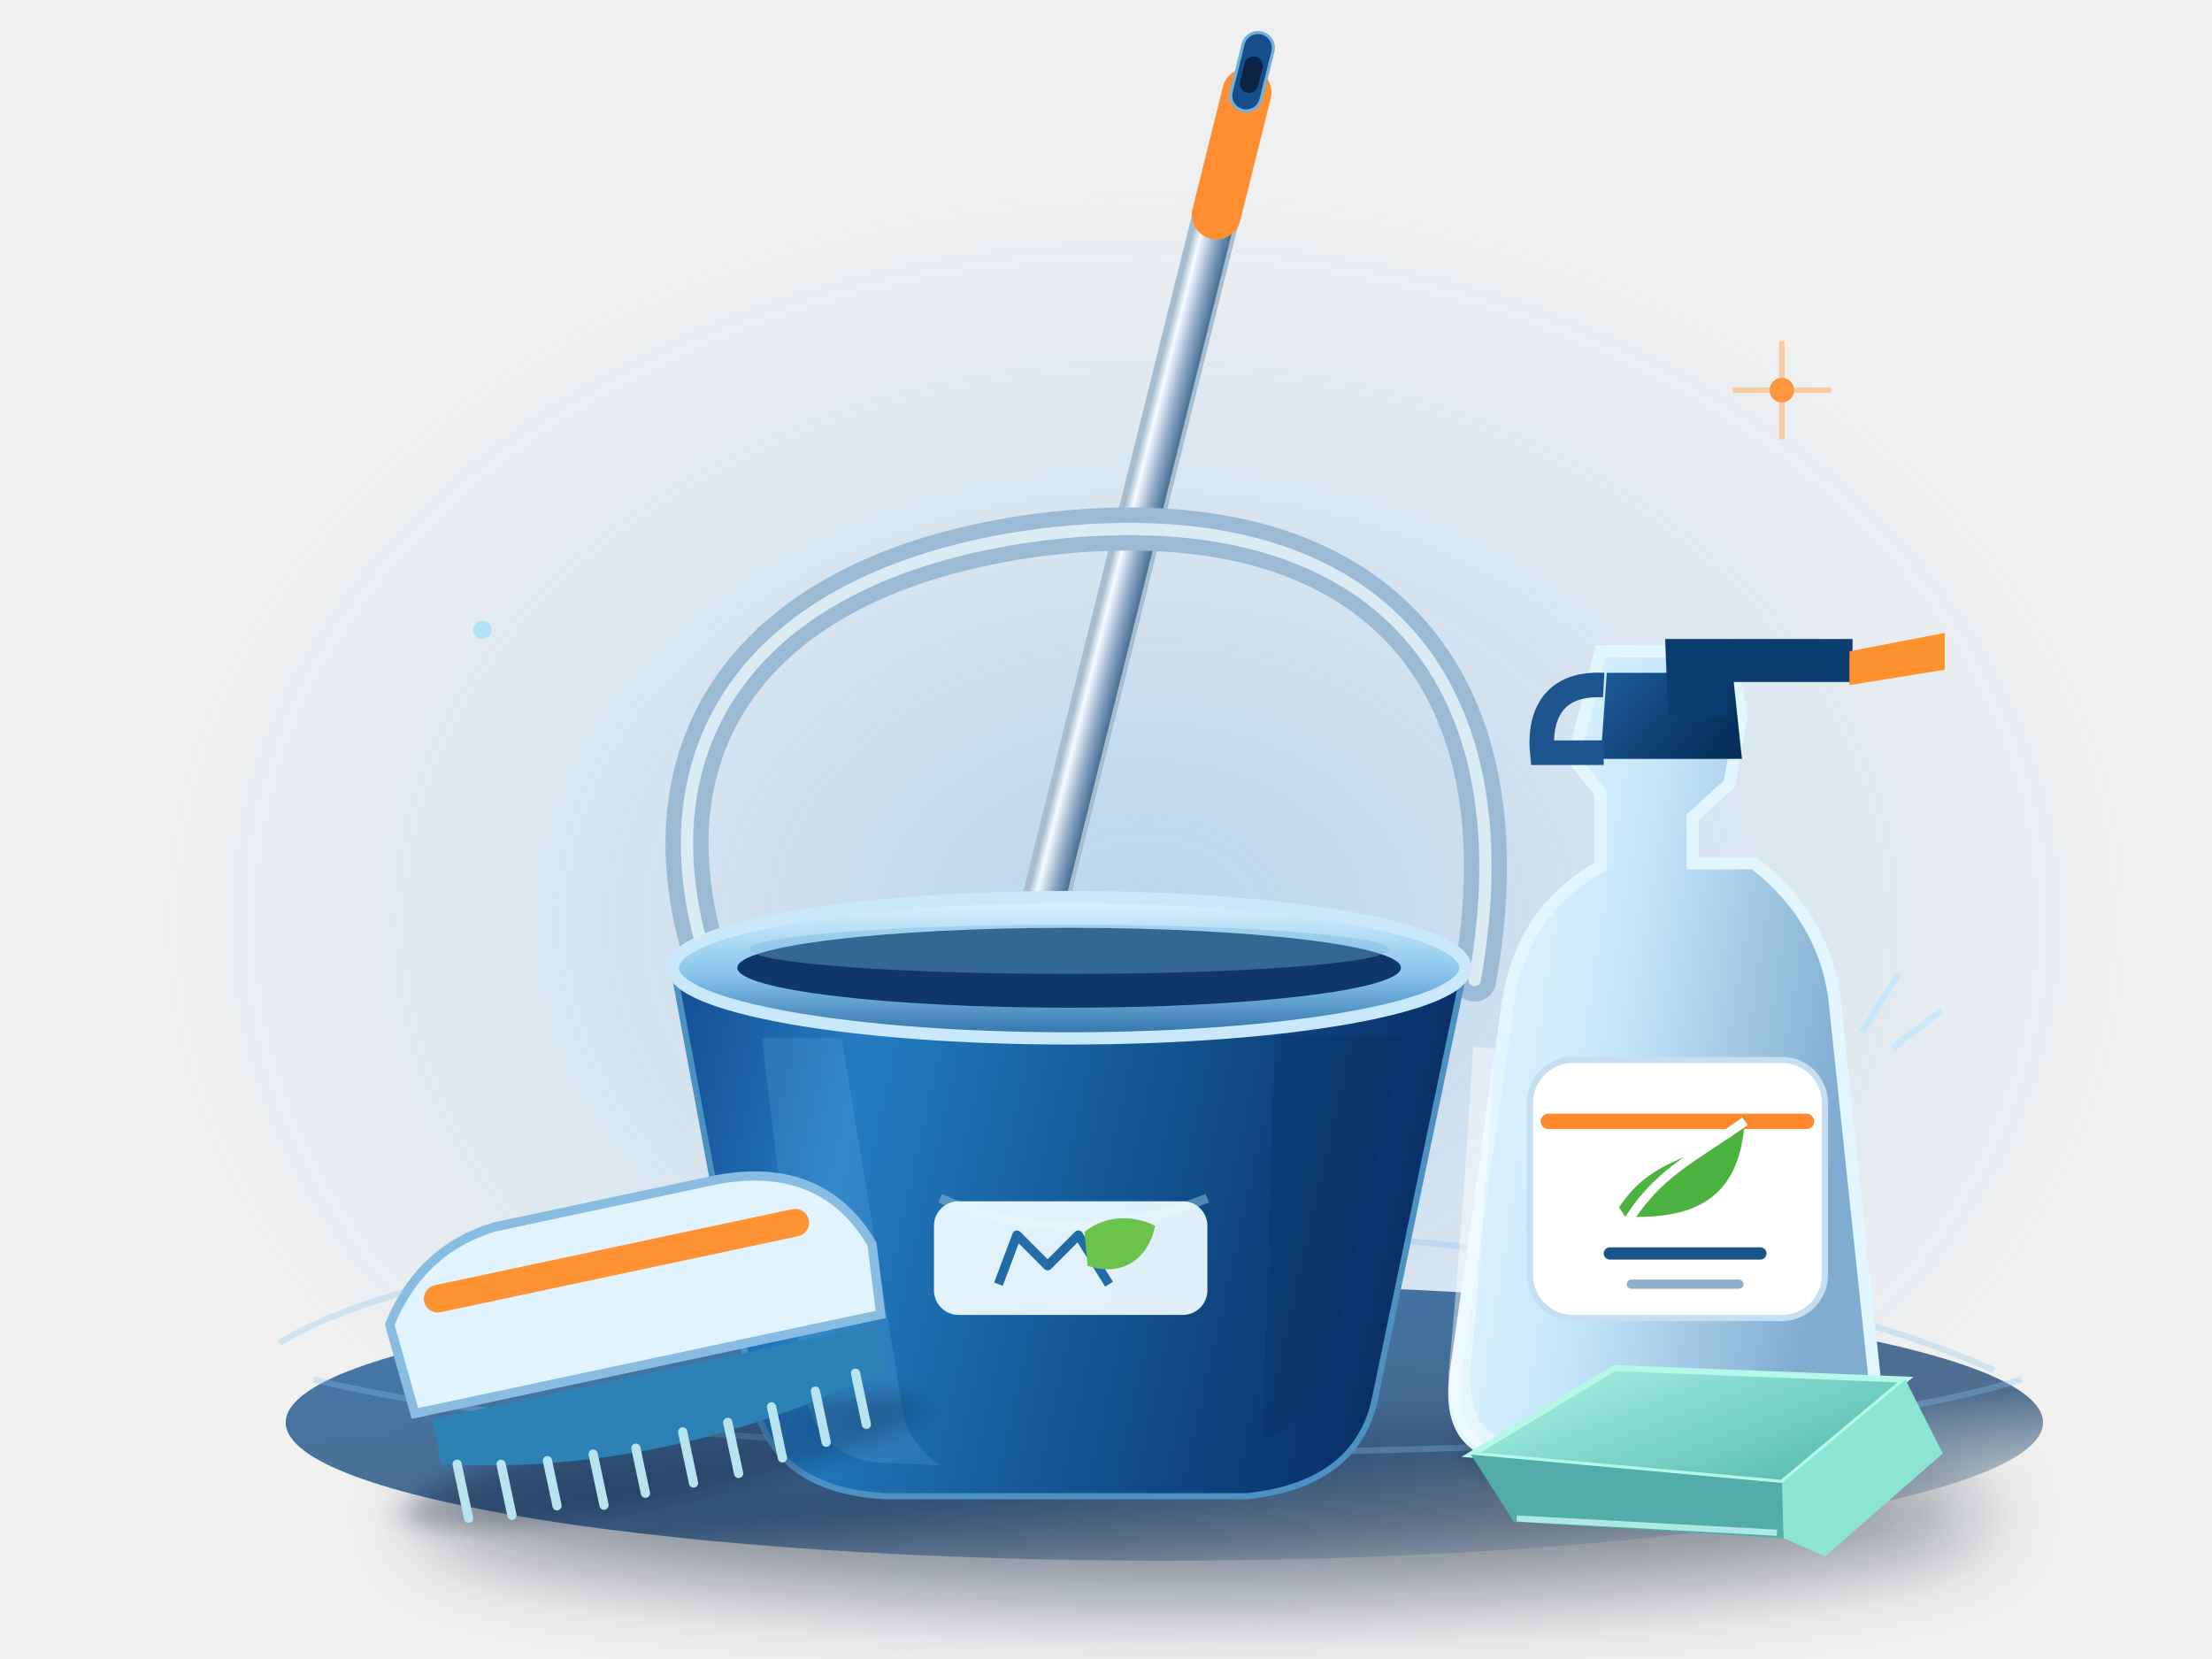
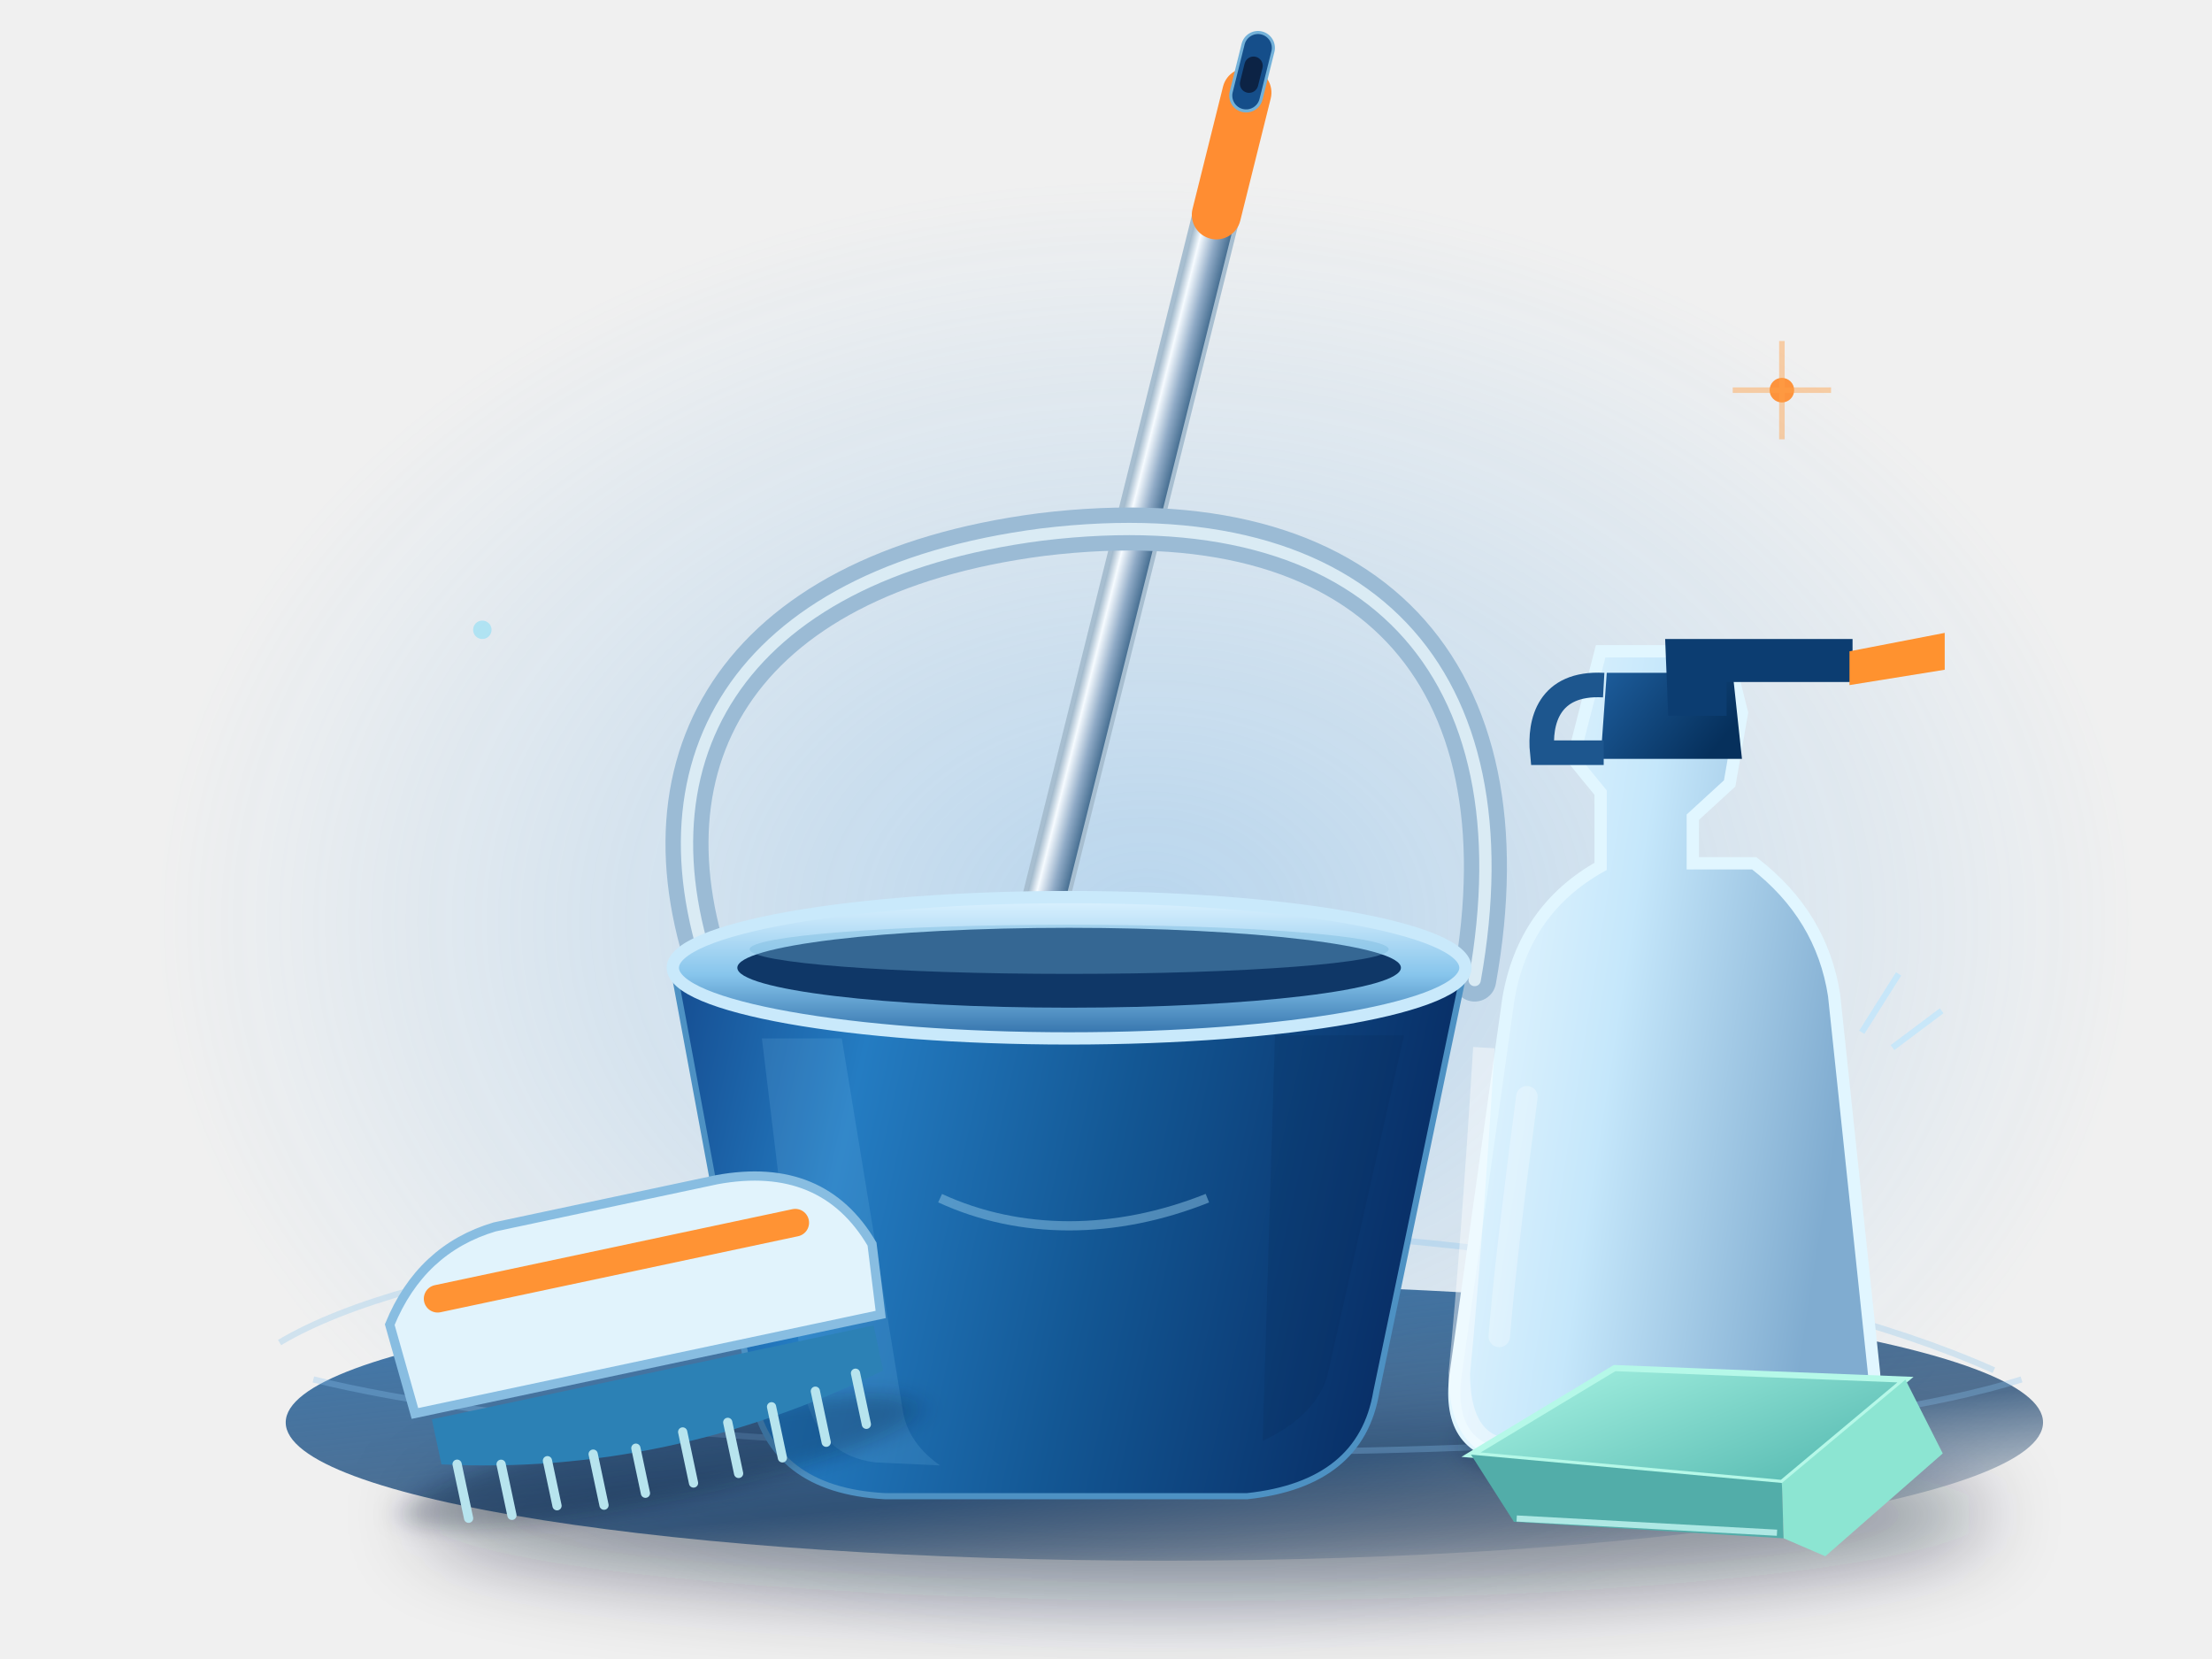
<svg xmlns="http://www.w3.org/2000/svg" viewBox="0 0 720 540" role="img" aria-labelledby="title desc">
  <defs>
    <linearGradient id="stage" x1=".15" y1="0" x2=".8" y2="1">
      <stop stop-color="#2b6ca7" stop-opacity=".88" />
      <stop offset=".65" stop-color="#0b3766" stop-opacity=".7" />
      <stop offset="1" stop-color="#10345b" stop-opacity="0" />
    </linearGradient>
    <radialGradient id="aura">
      <stop stop-color="#4ca2e8" stop-opacity=".34" />
      <stop offset="1" stop-color="#4ca2e8" stop-opacity="0" />
    </radialGradient>
    <linearGradient id="bucket" x1="0" y1="0" x2="1" y2=".15">
      <stop stop-color="#154c90" />
      <stop offset=".26" stop-color="#247cc2" />
      <stop offset=".6" stop-color="#135794" />
      <stop offset="1" stop-color="#082e66" />
    </linearGradient>
    <linearGradient id="rim" x1="0" y1="0" x2="0" y2="1">
      <stop stop-color="#def3ff" />
      <stop offset=".55" stop-color="#87c5ec" />
      <stop offset="1" stop-color="#2f6ea8" />
    </linearGradient>
    <linearGradient id="spray" x1="0" y1="0" x2="1" y2=".3">
      <stop stop-color="#effaff" />
      <stop offset=".48" stop-color="#c5e7fb" />
      <stop offset="1" stop-color="#80acd0" />
    </linearGradient>
    <linearGradient id="spraycap" x1="0" y1="0" x2="1" y2=".5">
      <stop stop-color="#1d5d9c" />
      <stop offset="1" stop-color="#06305c" />
    </linearGradient>
    <linearGradient id="mopshaft" x1="0" y1="0" x2="1" y2="0">
      <stop stop-color="#8ca8be" />
      <stop offset=".26" stop-color="#f6fbff" />
      <stop offset=".62" stop-color="#8faac6" />
      <stop offset="1" stop-color="#3c668a" />
    </linearGradient>
    <linearGradient id="cloth" x1="0" y1="0" x2="1" y2="1">
      <stop stop-color="#a8f3e3" />
      <stop offset="1" stop-color="#51b6ae" />
    </linearGradient>
    <filter id="shadow" x="-40%" y="-40%" width="180%" height="180%">
      <feGaussianBlur stdDeviation="13" />
    </filter>
    <filter id="soft" x="-40%" y="-40%" width="180%" height="180%">
      <feGaussianBlur stdDeviation="4" />
    </filter>
  </defs>
  <ellipse cx="373" cy="300" rx="321" ry="245" fill="url(#aura)" />
  <path d="M91 437C180 384 510 384 649 446" fill="none" stroke="#64b2e8" stroke-opacity=".23" stroke-width="2" />
  <ellipse cx="392" cy="493" rx="255" ry="28" fill="#000e26" opacity=".42" filter="url(#shadow)" />
  <ellipse cx="379" cy="463" rx="286" ry="45" fill="url(#stage)" />
  <path d="M102 449c117 29 448 34 556 0" fill="none" stroke="#87c4ef" stroke-opacity=".31" stroke-width="2" />
  <circle cx="580" cy="127" r="4" fill="#ff8a29" opacity=".9" />
  <path d="M580 111v32m-16-16h32" stroke="#ff9f47" stroke-width="1.8" opacity=".45" />
  <circle cx="157" cy="205" r="3" fill="#9adff4" opacity=".7" />
  <g transform="rotate(14 357 255)">
    <rect x="343" y="20" width="14" height="432" rx="7" fill="url(#mopshaft)" stroke="#a7bed0" stroke-width="1.4" />
    <rect x="342" y="17" width="16" height="57" rx="8" fill="#ff8d32" />
    <rect x="345" y="5" width="10" height="26" rx="5" fill="#154e8a" stroke="#73b1d9" />
    <rect x="347" y="13" width="6" height="12" rx="3" fill="#0c2345" />
    <path d="M340 411h23l11 32-45 0z" fill="#1a4d87" />
    <rect x="289" y="442" width="124" height="17" rx="6" fill="#d4eefa" stroke="#6aa8d3" stroke-width="3" />
    <path d="M292 458q59 30 117 0l-13 21q-48 16-92-1z" fill="#a1dcec" />
    <g stroke="#daf7ff" stroke-width="2" opacity=".9">
      <path d="M301 464l5 16" />
      <path d="M316 465l4 18" />
      <path d="M331 468l3 16" />
      <path d="M349 469v17" />
      <path d="M365 470l1 16" />
      <path d="M381 466l-2 17" />
      <path d="M397 465l-3 17" />
    </g>
  </g>
  <path d="M234 324c-30-75 5-137 105-150 107-13 159 45 141 145" fill="none" stroke="#9bbbd5" stroke-width="14" stroke-linecap="round" />
  <path d="M234 324c-30-75 5-137 105-150 107-13 159 45 141 145" fill="none" stroke="#effaff" stroke-opacity=".75" stroke-width="4" stroke-linecap="round" />
  <path d="M219 314h258l-29 139q-5 30-42 34H288q-37-2-43-33z" fill="url(#bucket)" stroke="#4d91c3" stroke-width="2" />
  <path d="M248 338h26l20 122q2 10 12 17l-21-1q-18-2-23-22z" fill="#94d3f8" opacity=".14" />
  <path d="M415 337h42l-25 111q-4 13-21 21z" fill="#052653" opacity=".2" />
  <ellipse cx="348" cy="315" rx="129" ry="23" fill="url(#rim)" stroke="#c9e9fb" stroke-width="4" />
  <ellipse cx="348" cy="315" rx="108" ry="13" fill="#0f3767" />
  <ellipse cx="348" cy="309" rx="104" ry="8" fill="#74b5d9" opacity=".38" />
  <path d="M306 390c26 12 57 12 87 0" fill="none" stroke="#8dc4e3" stroke-width="3" opacity=".5" />
-   <g transform="translate(304 391)">
-     <rect width="89" height="37" rx="8" fill="#eefaff" opacity=".94" />
-     <path d="M21 27l6-16 10 10 10-10 10 16" fill="none" stroke="#1f6ca7" stroke-width="3" stroke-linejoin="round" />
-     <path d="M49 10c6-5 15-6 23-2-2 10-10 17-22 13" fill="#6ac44c" />
-   </g>
  <g transform="translate(470 210)">
    <ellipse cx="72" cy="260" rx="66" ry="14" fill="#01152e" opacity=".35" filter="url(#soft)" />
    <path d="M51 2h41l5 20-4 23-12 11v15h20q22 17 26 43l13 123q2 25-21 27H22Q0 262 4 236l17-121q5-29 30-43V48l-9-11z" fill="url(#spray)" stroke="#e1f6ff" stroke-width="4" />
    <path d="M53 9h41l3 28H51z" fill="url(#spraycap)" />
    <path d="M72-2h61v14H92v11H73z" fill="#0c3d71" />
    <path d="M132 2l31-6v12l-31 5z" fill="#ff922f" />
    <path d="M52 13c-18-1-21 12-20 22h20" fill="none" stroke="#1d568e" stroke-width="8" />
    <path d="M13 131q-4 65-8 106 0 20 12 24" fill="none" stroke="#fff" stroke-width="7" opacity=".43" />
-     <rect x="28" y="135" width="96" height="84" rx="14" fill="#fff" stroke="#c5def1" stroke-width="2" />
-     <path d="M34 155h84" stroke="#ff882d" stroke-width="5" stroke-linecap="round" />
-     <path d="M57 183c13-20 33-15 41-30-1 27-16 34-39 33z" fill="#4db340" />
-     <path d="M59 189c10-17 22-22 39-34" fill="none" stroke="#fff" stroke-width="3" />
-     <path d="M54 198h49" stroke="#1b558c" stroke-width="4" stroke-linecap="round" />
-     <path d="M61 208h35" stroke="#8eb0cd" stroke-width="3" stroke-linecap="round" />
+     <path d="M27 147q-7 53-9 78" fill="none" stroke="#ffffff" stroke-opacity=".27" stroke-width="7" stroke-linecap="round" />
  </g>
  <g transform="translate(110 375) rotate(-12 80 55)">
    <ellipse cx="95" cy="105" rx="86" ry="13" fill="#000e26" opacity=".25" filter="url(#soft)" />
    <path d="M18 43q15-22 40-24h74q35 1 45 31l-2 23H20z" fill="#e1f3fc" stroke="#88bde1" stroke-width="3" />
    <path d="M35 38h119" stroke="#ff9334" stroke-width="9" stroke-linecap="round" />
    <path d="M25 76h147v15q-75 19-147 0z" fill="#2c81b5" />
    <g stroke="#b7e4ee" stroke-width="3" stroke-linecap="round">
      <path d="M30 92v18" />
      <path d="M44 95v17" />
      <path d="M59 97v15" />
      <path d="M74 98v17" />
      <path d="M88 99v15" />
      <path d="M104 97v17" />
      <path d="M119 97v17" />
      <path d="M134 95v17" />
      <path d="M149 93v17" />
      <path d="M163 90v17" />
    </g>
  </g>
  <g transform="translate(472 453) rotate(-5)">
    <path d="M5 21l49-24 94 12-43 30z" fill="url(#cloth)" stroke="#b5f8e8" stroke-width="2" />
    <path d="M5 21l12 23 87 13 1-18z" fill="#52ada9" />
    <path d="M105 39l43-30 10 25-41 30-13-7z" fill="#8ce5d2" />
    <path d="M18 43l84 12" stroke="#d1fffb" stroke-width="2" opacity=".72" />
  </g>
  <path d="M606 336l12-19m-2 24l16-12" stroke="#b5e5ff" stroke-width="2" opacity=".6" />
</svg>
